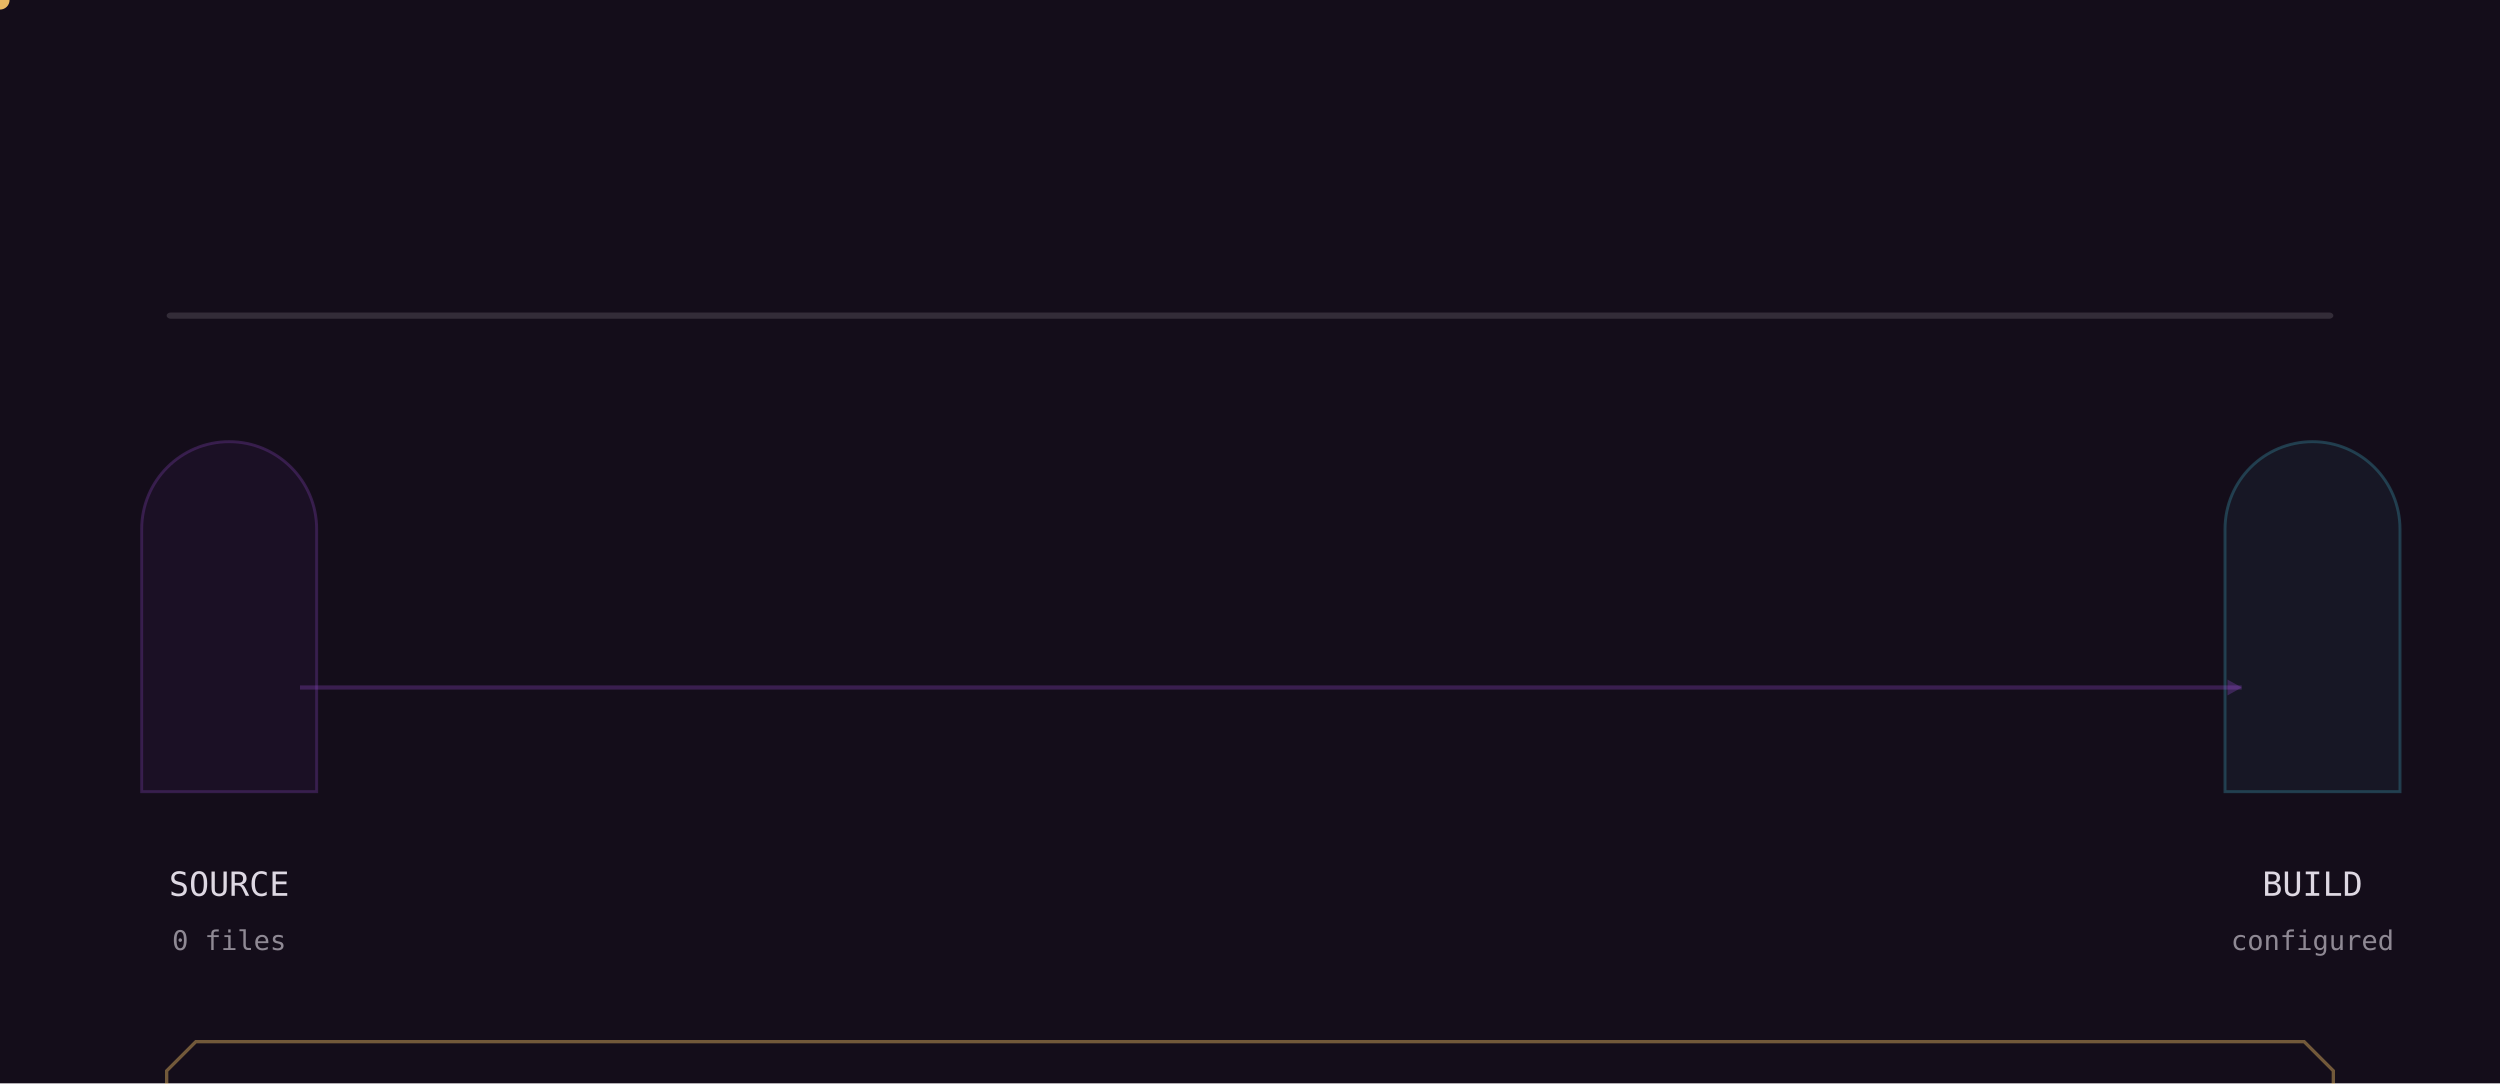
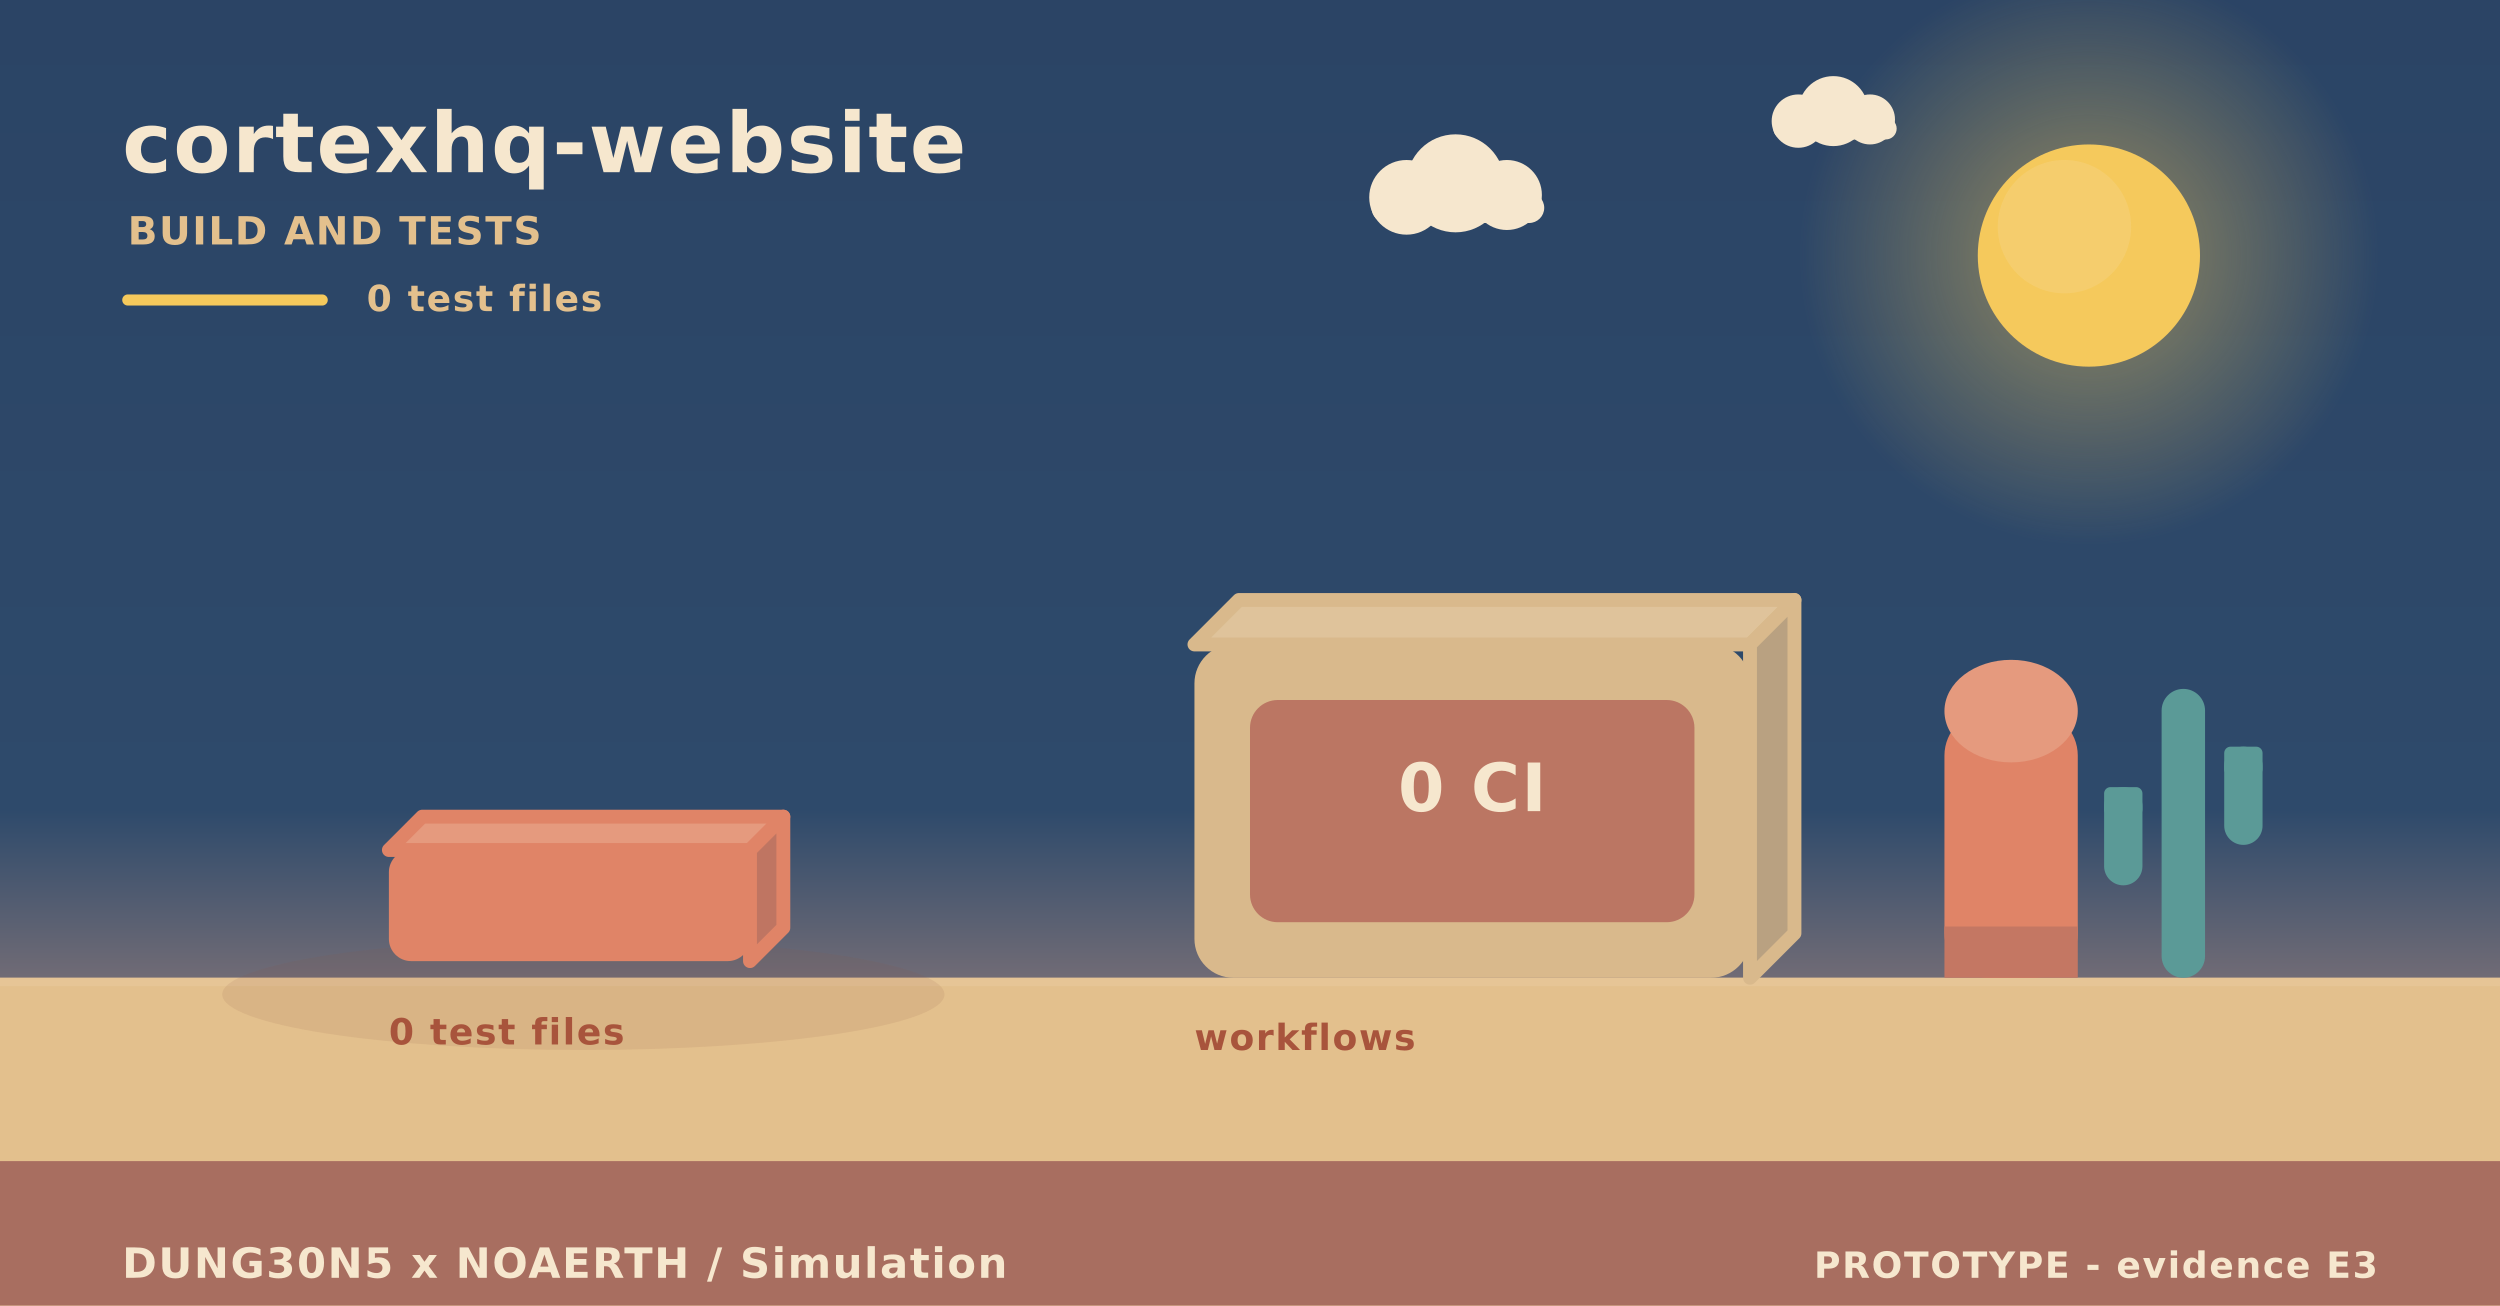
- <svg xmlns="http://www.w3.org/2000/svg" viewBox="0 0 1200 520" width="1200" height="520" role="img" aria-label="cortexhq-website build evidence">
-   <rect width="1200" height="520" fill="#140d1a" />
-   <defs>
-     <linearGradient id="gb" x1="0" y1="0" x2="1" y2="1">
-       <stop offset="0%" stop-color="#9d4edd" />
-       <stop offset="100%" stop-color="#48cae4" />
-     </linearGradient>
-   </defs>
-   <rect x="80.00" y="150.00" width="1040.00" height="3.00" rx="2.00" fill="rgba(244,238,248,0.140)" opacity="1.00" />
-   <path d="M68.00,380.00 L68.00,254.00 A42.00,42.00 0 0 1 152.00,254.00 L152.00,380.00 Z" fill="rgba(157,78,221,0.100)" opacity="0.55" stroke="rgba(157,78,221,0.450)" stroke-width="1.4" />
-   <polygon points="-192.26,189.00 -136.83,221.00 -136.83,157.00 -192.26,125.00" fill="#94763d" opacity="0.95" />
-   <polygon points="-247.68,221.00 -192.26,253.00 -192.26,189.00 -247.68,157.00" fill="#389eb2" opacity="0.95" />
-   <polygon points="-192.26,125.00 -136.83,157.00 -192.26,189.00 -247.68,157.00" fill="#9d4edd" opacity="0.95" />
-   <text x="110" y="430" font-family="ui-monospace,Menlo,monospace" font-size="16" fill="rgba(244,238,248,0.900)" text-anchor="middle">SOURCE</text>
-   <text x="110" y="456" font-family="ui-monospace,Menlo,monospace" font-size="13" fill="rgba(244,238,248,0.550)" text-anchor="middle">0 files</text>
-   <path d="M1068.00,380.00 L1068.00,254.00 A42.00,42.00 0 0 1 1152.00,254.00 L1152.00,380.00 Z" fill="rgba(72,202,228,0.100)" opacity="0.55" stroke="rgba(72,202,228,0.450)" stroke-width="1.4" />
-   <polygon points="673.77,689.00 729.19,721.00 729.19,657.00 673.77,625.00" fill="#94763d" opacity="0.95" />
-   <polygon points="618.34,721.00 673.77,753.00 673.77,689.00 618.34,657.00" fill="#389eb2" opacity="0.95" />
-   <polygon points="673.77,625.00 729.19,657.00 673.77,689.00 618.34,657.00" fill="#48cae4" opacity="0.95" />
-   <text x="1110" y="430" font-family="ui-monospace,Menlo,monospace" font-size="16" fill="rgba(244,238,248,0.900)" text-anchor="middle">BUILD</text>
-   <text x="1110" y="456" font-family="ui-monospace,Menlo,monospace" font-size="13" fill="rgba(244,238,248,0.550)" text-anchor="middle">configured</text>
-   <line x1="144.00" y1="330.00" x2="1076.00" y2="330.00" stroke="rgba(157,78,221,0.500)" stroke-width="2.00" opacity="0.55" />
-   <polygon points="1076.00,330.00 1069.20,326.20 1069.20,333.80" fill="rgba(157,78,221,0.500)" opacity="0.55" />
-   <g opacity="0.9">
-     <circle cx="0.00" cy="0.00" r="4.60" fill="#ffcb69" opacity="1.00" />
-     <animateTransform attributeName="transform" type="translate" values="144.00,330.00 1076.00,330.00" dur="5.933s" begin="0.0s" repeatCount="indefinite" />
-     <animateTransform attributeName="transform" type="translate" values="1076.00,330.00 144.00,330.00" dur="5.933s" begin="2.967s" repeatCount="indefinite" />
+ <svg xmlns="http://www.w3.org/2000/svg" width="900" height="470" viewBox="0 0 900 470" role="img" aria-label="cortexhq-website - how it is verified">
+   <linearGradient id="skyb" x1="0" y1="0" x2="0" y2="1">
+     <stop offset="0" stop-color="#2b4465" />
+     <stop offset="0.62" stop-color="#2e4a6b" />
+     <stop offset="1" stop-color="#f3ad8a" />
+   </linearGradient>
+   <rect width="900" height="470" fill="url(#skyb)" />
+   <radialGradient id="sunb">
+     <stop offset="0.35" stop-color="#f5c95c" stop-opacity="0.34" />
+     <stop offset="1" stop-color="#f5c95c" stop-opacity="0" />
+   </radialGradient>
+   <circle cx="752" cy="92" r="104" fill="url(#sunb)" />
+   <circle cx="752" cy="92" r="40" fill="#f5c95c" />
+   <circle cx="743.2" cy="81.6" r="24" fill="#f5d27e" opacity="0.5" />
+   <g>
+     <circle cx="524" cy="66" r="17.64" fill="#f6e7ce" />
+     <circle cx="506.36" cy="71.04" r="13.44" fill="#f6e7ce" />
+     <circle cx="542.48" cy="70.2" r="12.6" fill="#f6e7ce" />
+     <rect x="493.76" y="69.36" width="62.16" height="10.92" rx="5.46" fill="#f6e7ce" />
+     <animateTransform attributeName="transform" type="translate" values="0 0;24 0;0 0" dur="36s" begin="0s" repeatCount="indefinite" />
  </g>
-   <path d="M94.00,500.00 H1106.00 L1120.00,514.00 V546.00 L1106.00,560.00 H94.00 L80.00,546.00 V514.00 Z" fill="none" stroke="rgba(255,203,105,0.500)" stroke-width="1.60" opacity="0.80" />
-   <text x="600" y="536" font-family="ui-monospace,Menlo,monospace" font-size="16" fill="rgba(255,203,105,0.950)" text-anchor="middle">no test suite present in this repository — shown as measured, not implied</text>
+   <g>
+     <circle cx="660" cy="40" r="12.6" fill="#f6e7ce" />
+     <circle cx="647.4" cy="43.6" r="9.6" fill="#f6e7ce" />
+     <circle cx="673.2" cy="43" r="9" fill="#f6e7ce" />
+     <rect x="638.4" y="42.4" width="44.4" height="7.8" rx="3.9" fill="#f6e7ce" />
+     <animateTransform attributeName="transform" type="translate" values="0 0;-18 0;0 0" dur="46s" begin="3s" repeatCount="indefinite" />
+   </g>
+   <rect x="0" y="352" width="900" height="118" fill="#e3c08d" />
+   <rect x="0" y="352" width="900" height="3" fill="#e6c596" />
+   <text x="44" y="62" font-family="Verdana,DejaVu Sans,sans-serif" font-size="30" font-weight="700" letter-spacing="0.6" fill="#f6e7ce" text-anchor="start">cortexhq-website</text>
+   <text x="46" y="88" font-family="Verdana,DejaVu Sans,sans-serif" font-size="14" font-weight="700" letter-spacing="0.6" fill="#e3c08d" text-anchor="start">BUILD AND TESTS</text>
+   <rect x="44" y="106" width="74" height="4" rx="2" fill="#f5c95c" />
+   <text x="132" y="112" font-family="Verdana,DejaVu Sans,sans-serif" font-size="13" font-weight="700" letter-spacing="0.6" fill="#e3c08d" text-anchor="start">0 test files</text>
+   <ellipse cx="210" cy="358" rx="130" ry="20" fill="rgba(138,90,68,0.11)" />
+   <g>
+     <path d="M140,306 L270,306 L282,294 L152,294 Z" fill="#e59a7e" stroke="#e08467" stroke-width="5" stroke-linejoin="round" />
+     <path d="M270,306 L282,294 L282,334 L270,346 Z" fill="#bf7562" stroke="#e08467" stroke-width="5" stroke-linejoin="round" />
+     <rect x="140" y="306" width="130" height="40" rx="8" fill="#e08467" />
+     <animateTransform attributeName="transform" type="translate" values="0 10;0 0" dur="0.8s" begin="0.5s" fill="freeze" />
+   </g>
+   <text x="140" y="376" font-family="Verdana,DejaVu Sans,sans-serif" font-size="13" font-weight="700" letter-spacing="0.6" fill="#a8543c" text-anchor="start">0 test files</text>
+   <path d="M430,232 L630,232 L646,216 L446,216 Z" fill="#dfc39b" stroke="#d9b98c" stroke-width="5" stroke-linejoin="round" />
+   <path d="M630,232 L646,216 L646,336 L630,352 Z" fill="#b9a181" stroke="#d9b98c" stroke-width="5" stroke-linejoin="round" />
+   <rect x="430" y="232" width="200" height="120" rx="14" fill="#d9b98c" />
+   <rect x="450" y="252" width="160" height="80" rx="10" fill="#b97261" opacity="0.94" />
+   <text x="530" y="292" font-family="Verdana,DejaVu Sans,sans-serif" font-size="24" font-weight="700" letter-spacing="0.6" fill="#f6e7ce" text-anchor="middle">0 CI</text>
+   <text x="430" y="378" font-family="Verdana,DejaVu Sans,sans-serif" font-size="13" font-weight="700" letter-spacing="0.6" fill="#a8543c" text-anchor="start">workflows</text>
+   <rect x="700" y="256" width="48" height="96" rx="16" fill="#e08467" />
+   <ellipse cx="724" cy="256" rx="24" ry="18.46" fill="#e59a7e" />
+   <rect x="700" y="333.54" width="48" height="18.46" fill="#c47763" />
+   <rect x="778.18" y="248" width="15.64" height="104" rx="7.82" fill="#5b9a97" />
+   <rect x="757.48" y="283.36" width="13.8" height="35.36" rx="6.9" fill="#5b9a97" />
+   <rect x="757.48" y="283.36" width="13.8" height="10.4" rx="2.3" fill="#5b9a97" />
+   <rect x="800.72" y="268.8" width="13.8" height="35.36" rx="6.9" fill="#5b9a97" />
+   <rect x="800.72" y="268.8" width="13.8" height="10.4" rx="2.3" fill="#5b9a97" />
+   <rect x="0" y="418" width="900" height="52" rx="0" fill="#a5695e" opacity="0.94" />
+   <text x="44" y="460" font-family="Verdana,DejaVu Sans,sans-serif" font-size="15" font-weight="700" letter-spacing="0.6" fill="#f6e7ce" text-anchor="start">DUNG30N5 x NOAERTH  /  Simulation</text>
+   <text x="856" y="460" font-family="Verdana,DejaVu Sans,sans-serif" font-size="13" font-weight="700" letter-spacing="0.6" fill="#f6e7ce" text-anchor="end">PROTOTYPE  -  evidence E3</text>
</svg>
